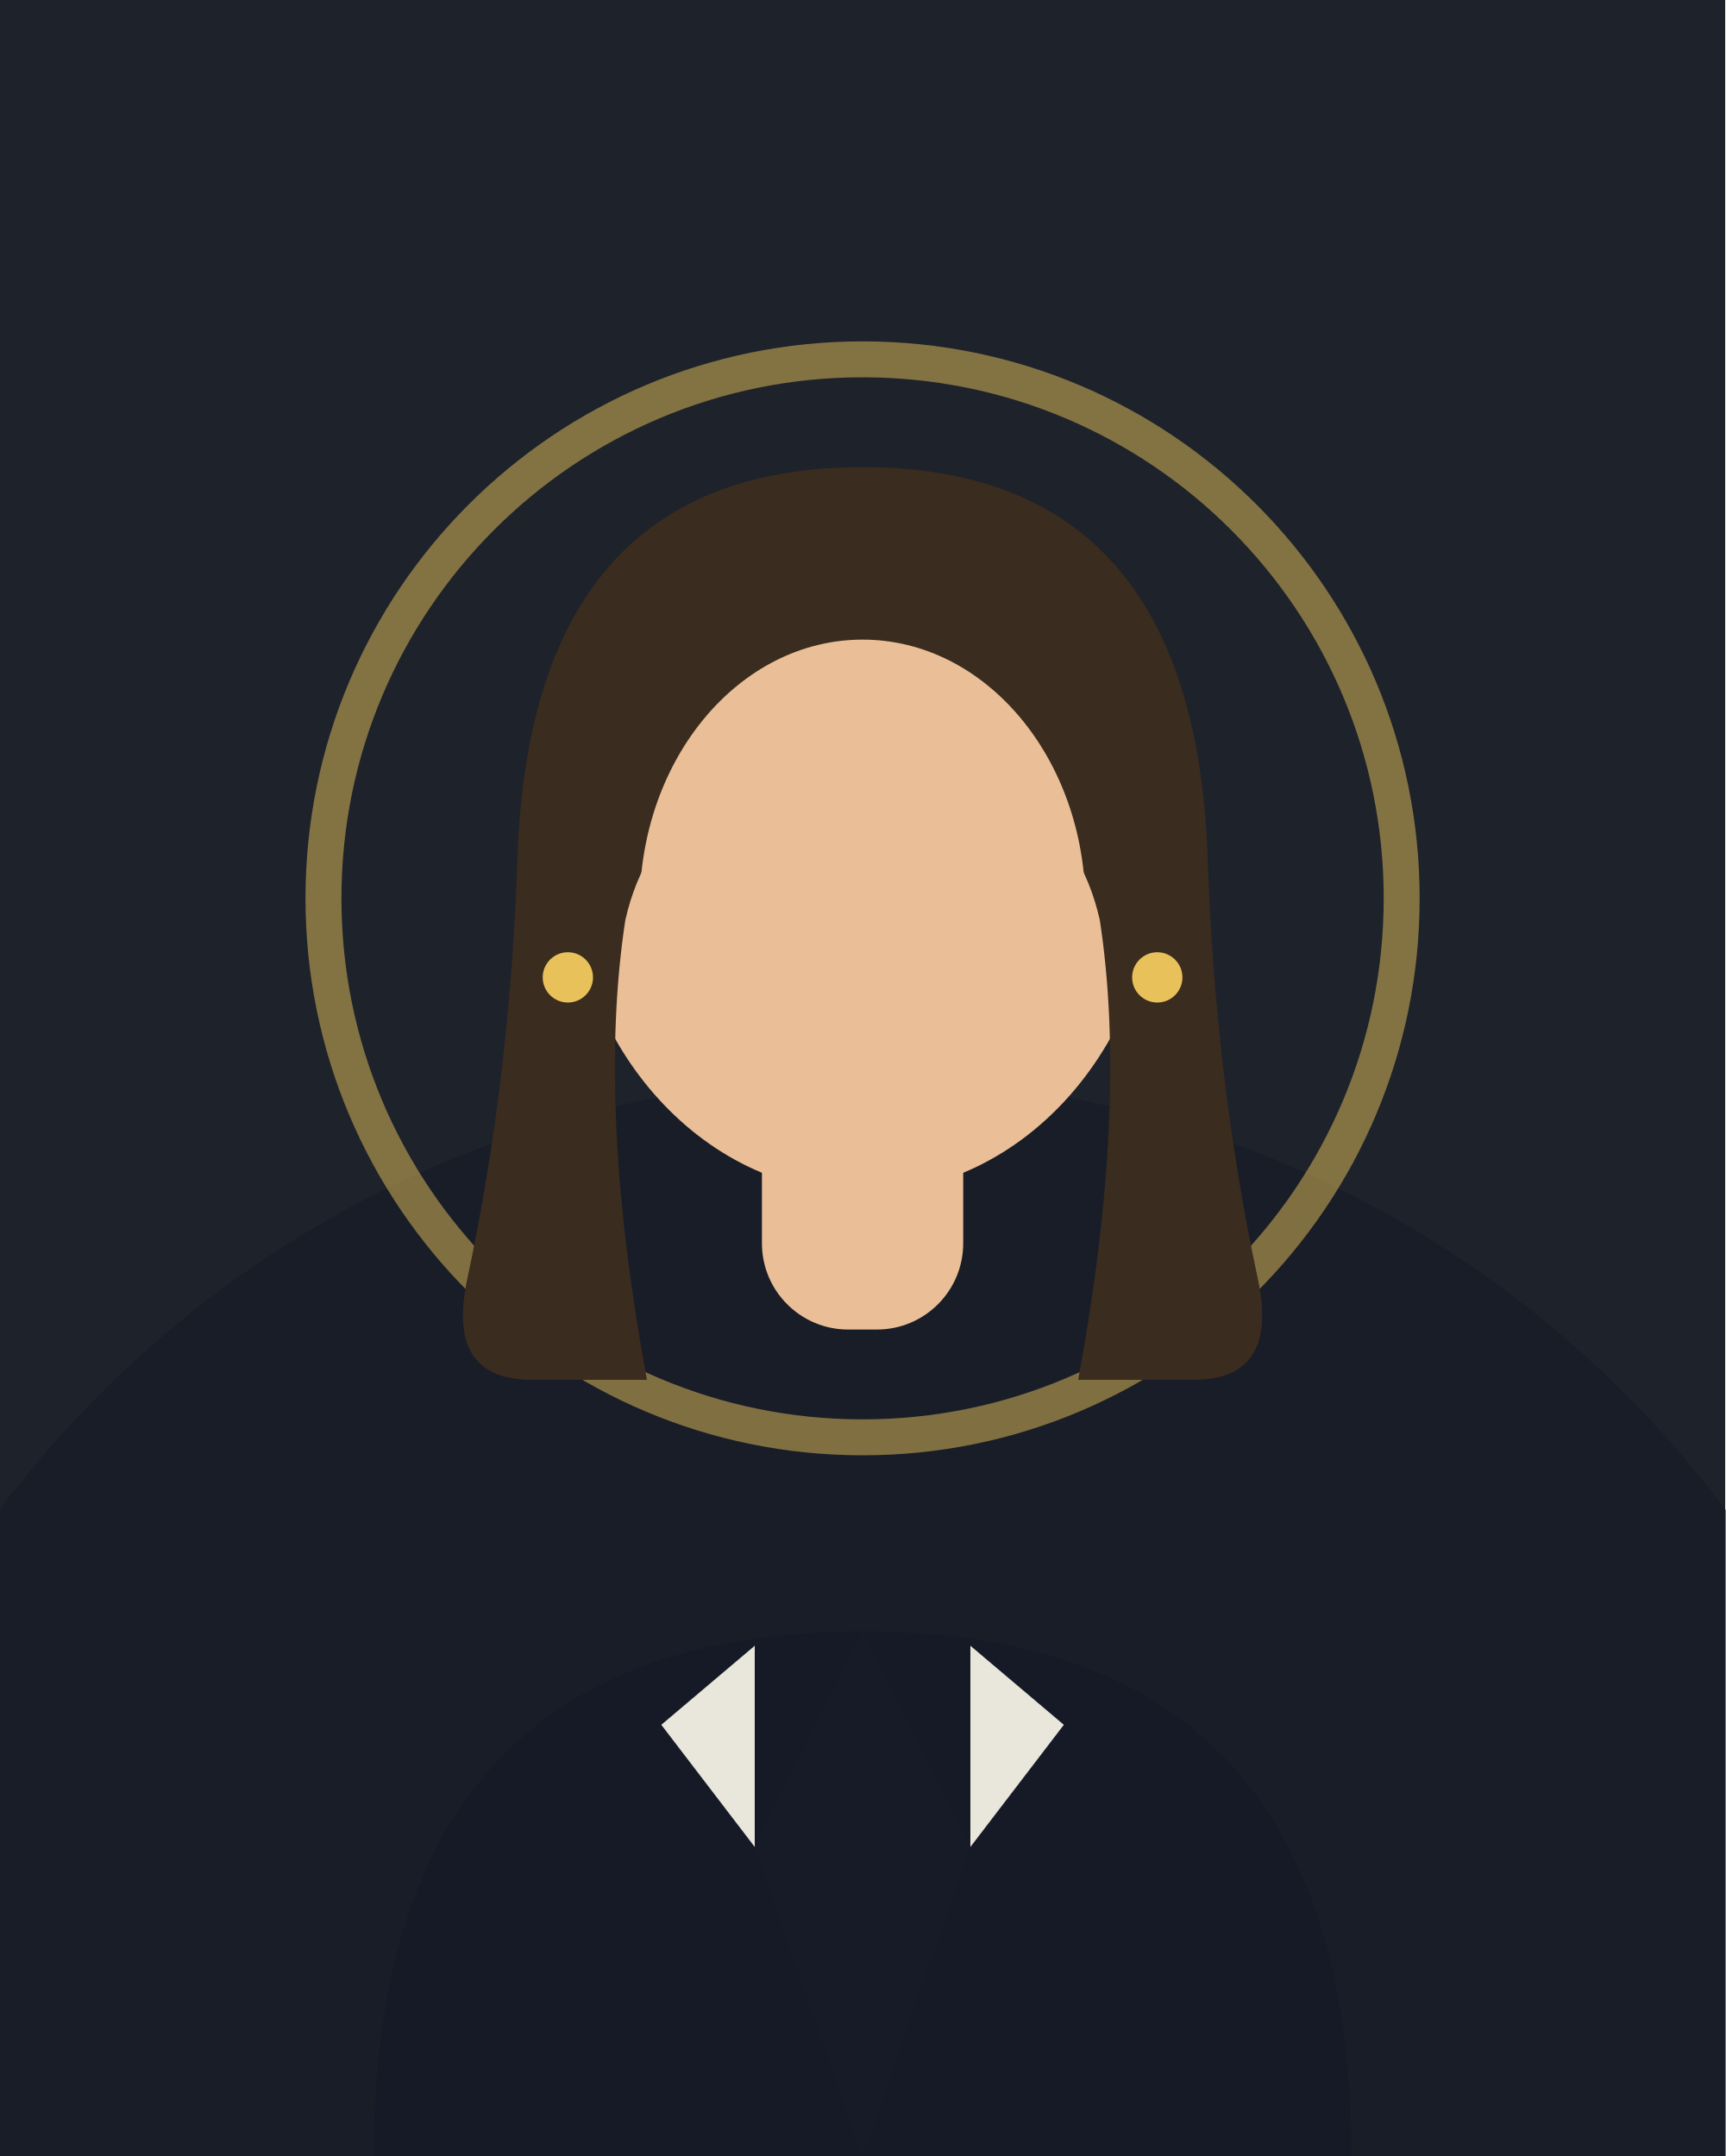
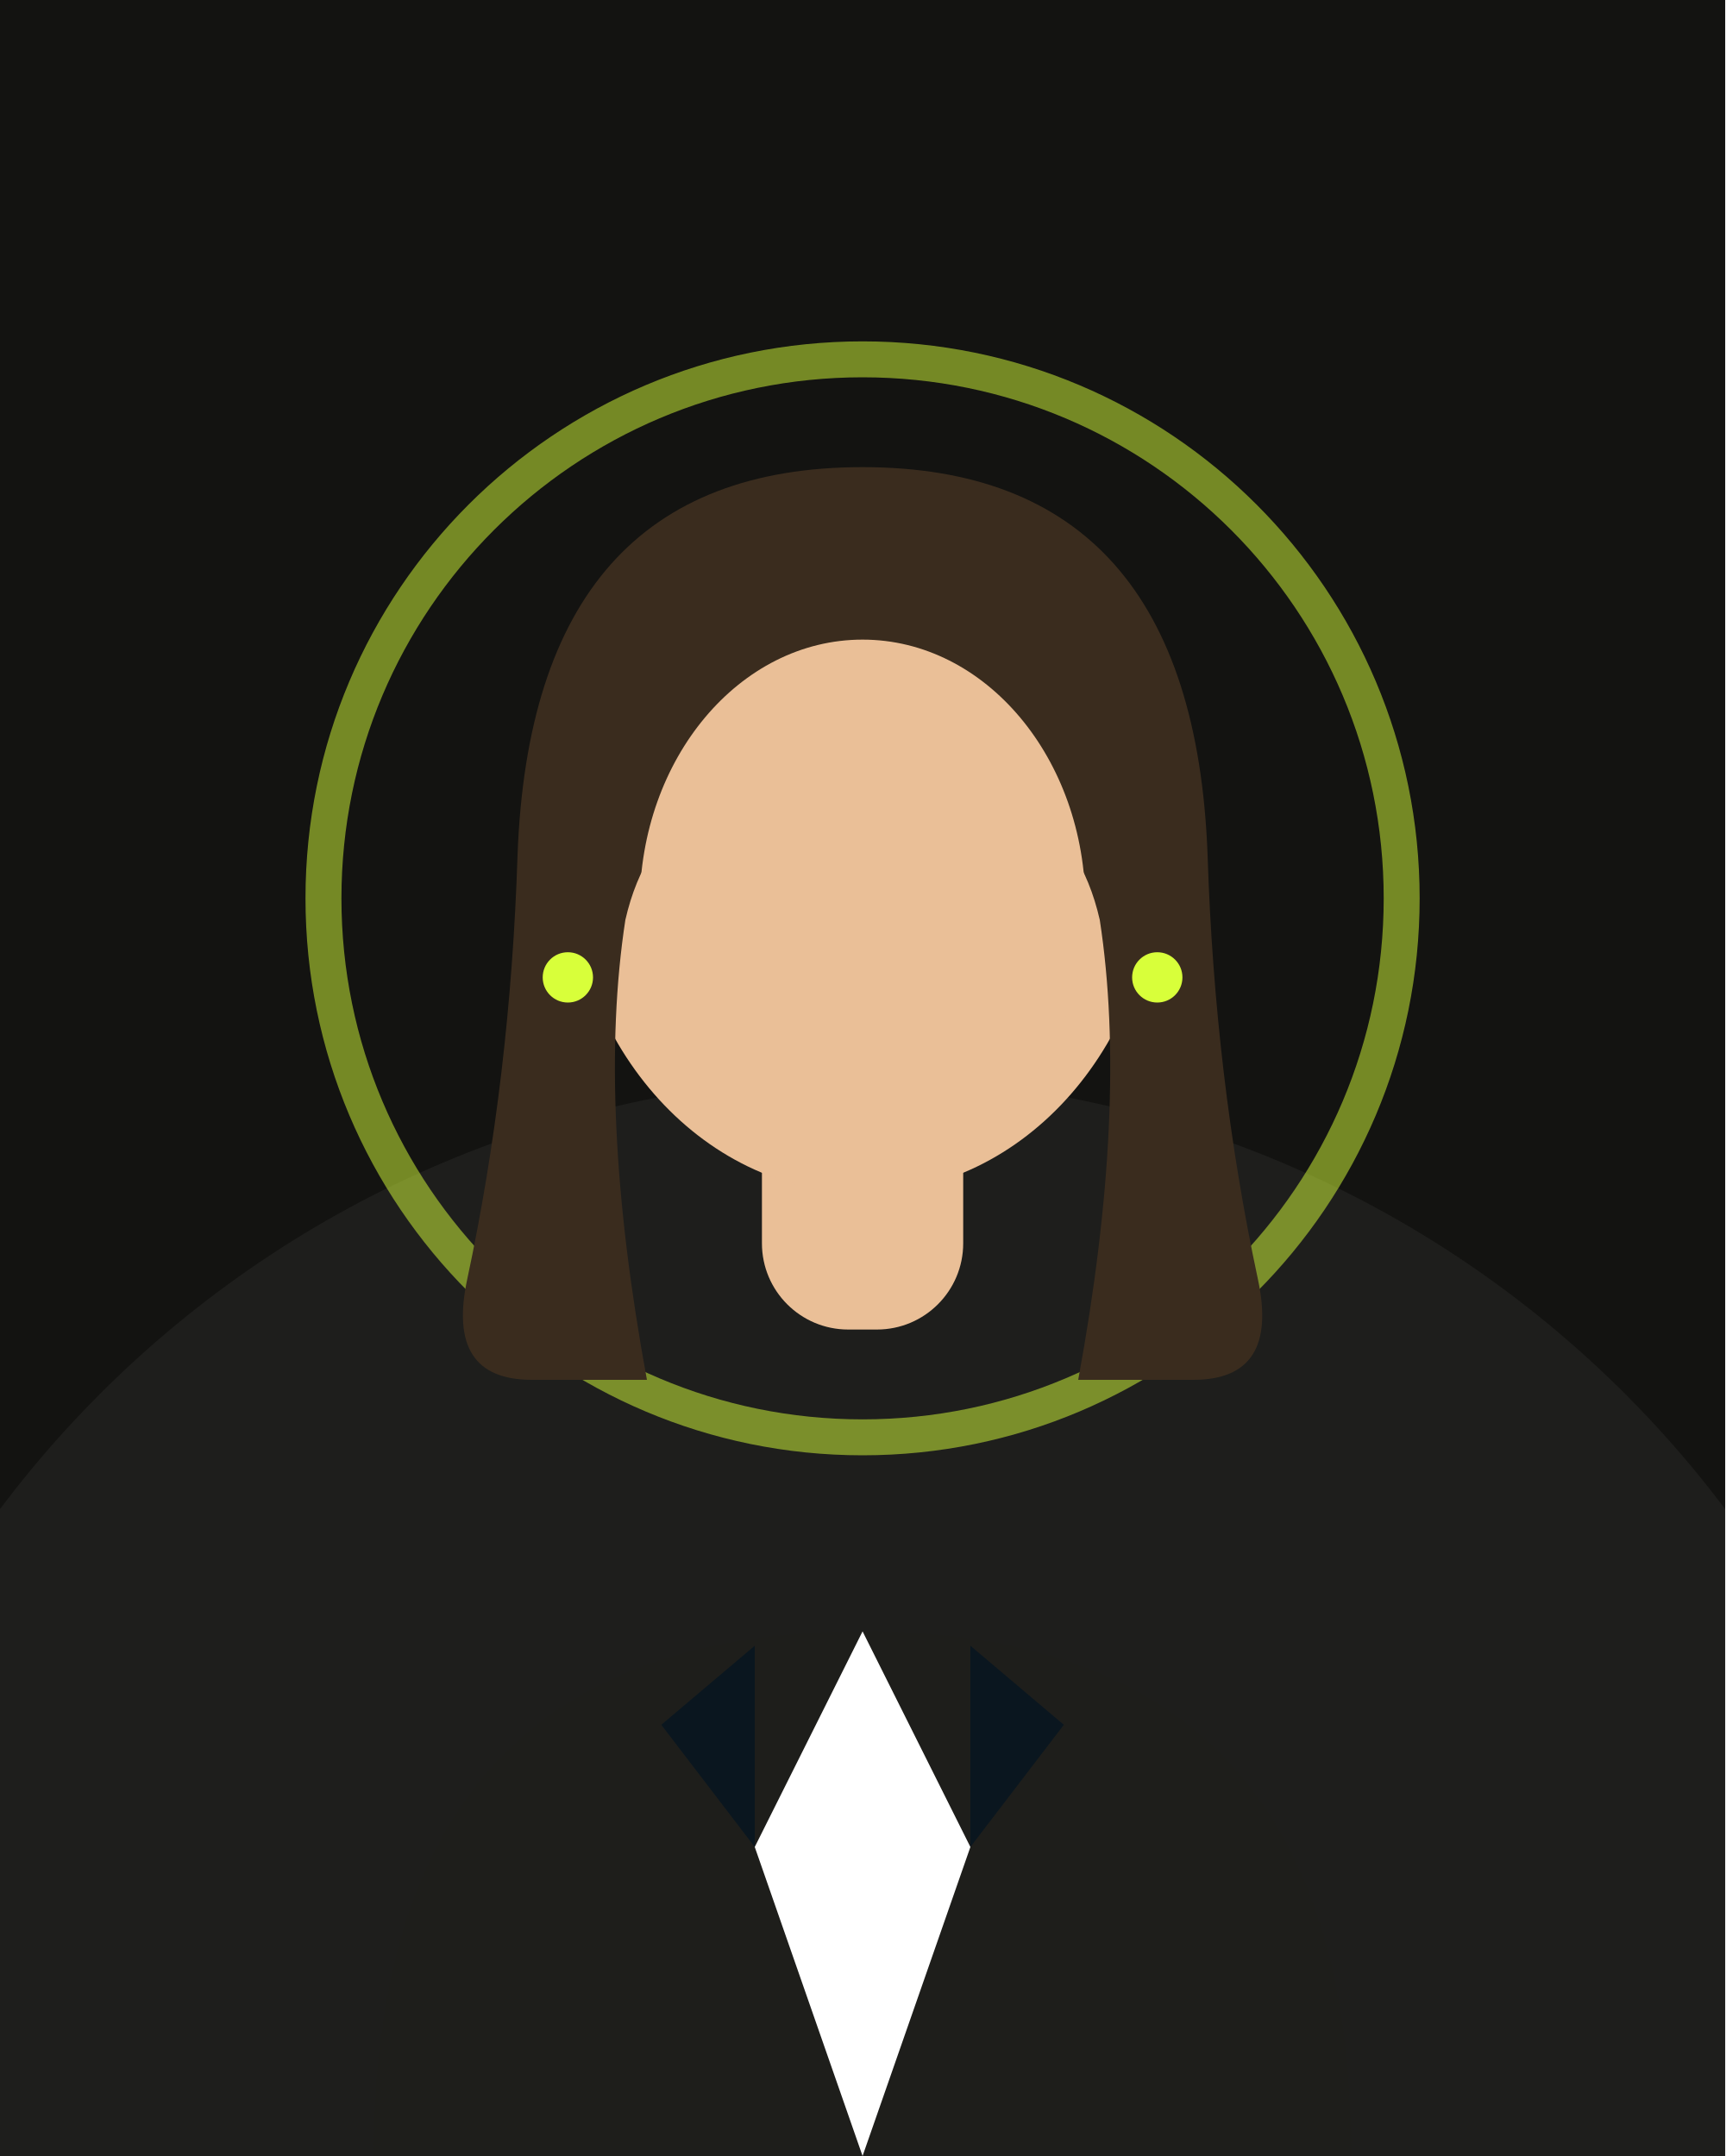
<svg xmlns="http://www.w3.org/2000/svg" viewBox="0 0 480 600" width="480" height="600" role="img" aria-hidden="true">
-   <rect width="480" height="600" fill="#1E222B" />
-   <circle cx="240" cy="600" r="300" fill="rgba(20,25,38,0.5)" />
-   <circle cx="240" cy="250" r="150" fill="none" stroke="#E8C15A" stroke-width="10" opacity="0.5" />
-   <path d="M104 600 q0 -146 136 -146 q136 0 136 146 Z" fill="#151A26" />
+   <rect width="480" height="600" fill="#131311" />
+   <circle cx="240" cy="600" r="300" fill="rgba(255,255,255,0.05)" />
+   <circle cx="240" cy="250" r="150" fill="none" stroke="#D8FF3A" stroke-width="10" opacity="0.5" />
+   <path d="M104 600 q0 -146 136 -146 q136 0 136 146 Z" fill="#1E1E1B" />
  <rect x="212" y="300" width="56" height="70" rx="24" fill="#EABF97" />
  <ellipse cx="240" cy="238" rx="82" ry="94" fill="#EABF97" />
  <circle cx="158" cy="248" r="14" fill="#EABF97" />
  <circle cx="322" cy="248" r="14" fill="#EABF97" />
  <path d="M240 130 q-92 0 -96 108 q-2 62 -14 118 q-6 28 18 28 l32 0 q-14 -76 -6 -128 q10 -44 66 -44 q56 0 66 44 q8 52 -6 128 l32 0 q24 0 18 -28 q-12 -56 -14 -118 q-4 -108 -96 -108 Z" fill="#3A2C1E" />
-   <path d="M240 454 l-30 60 l30 86 l30 -86 Z" fill="#161B27" />
-   <path d="M210 514 l-26 -34 l26 -22 Z" fill="#E9E6DC" />
-   <path d="M270 514 l26 -34 l-26 -22 Z" fill="#E9E6DC" />
+   <path d="M240 454 l-30 60 l30 86 l30 -86 Z" fill="#fff" />
+   <path d="M210 514 l-26 -34 l26 -22 Z" fill="#0A161F" />
+   <path d="M270 514 l26 -34 l-26 -22 Z" fill="#0A161F" />
  <ellipse cx="240" cy="252" rx="62" ry="74" fill="#EABF97" />
-   <circle cx="158" cy="272" r="7" fill="#E8C15A" />
-   <circle cx="322" cy="272" r="7" fill="#E8C15A" />
+   <circle cx="158" cy="272" r="7" fill="#D8FF3A" />
+   <circle cx="322" cy="272" r="7" fill="#D8FF3A" />
</svg>
